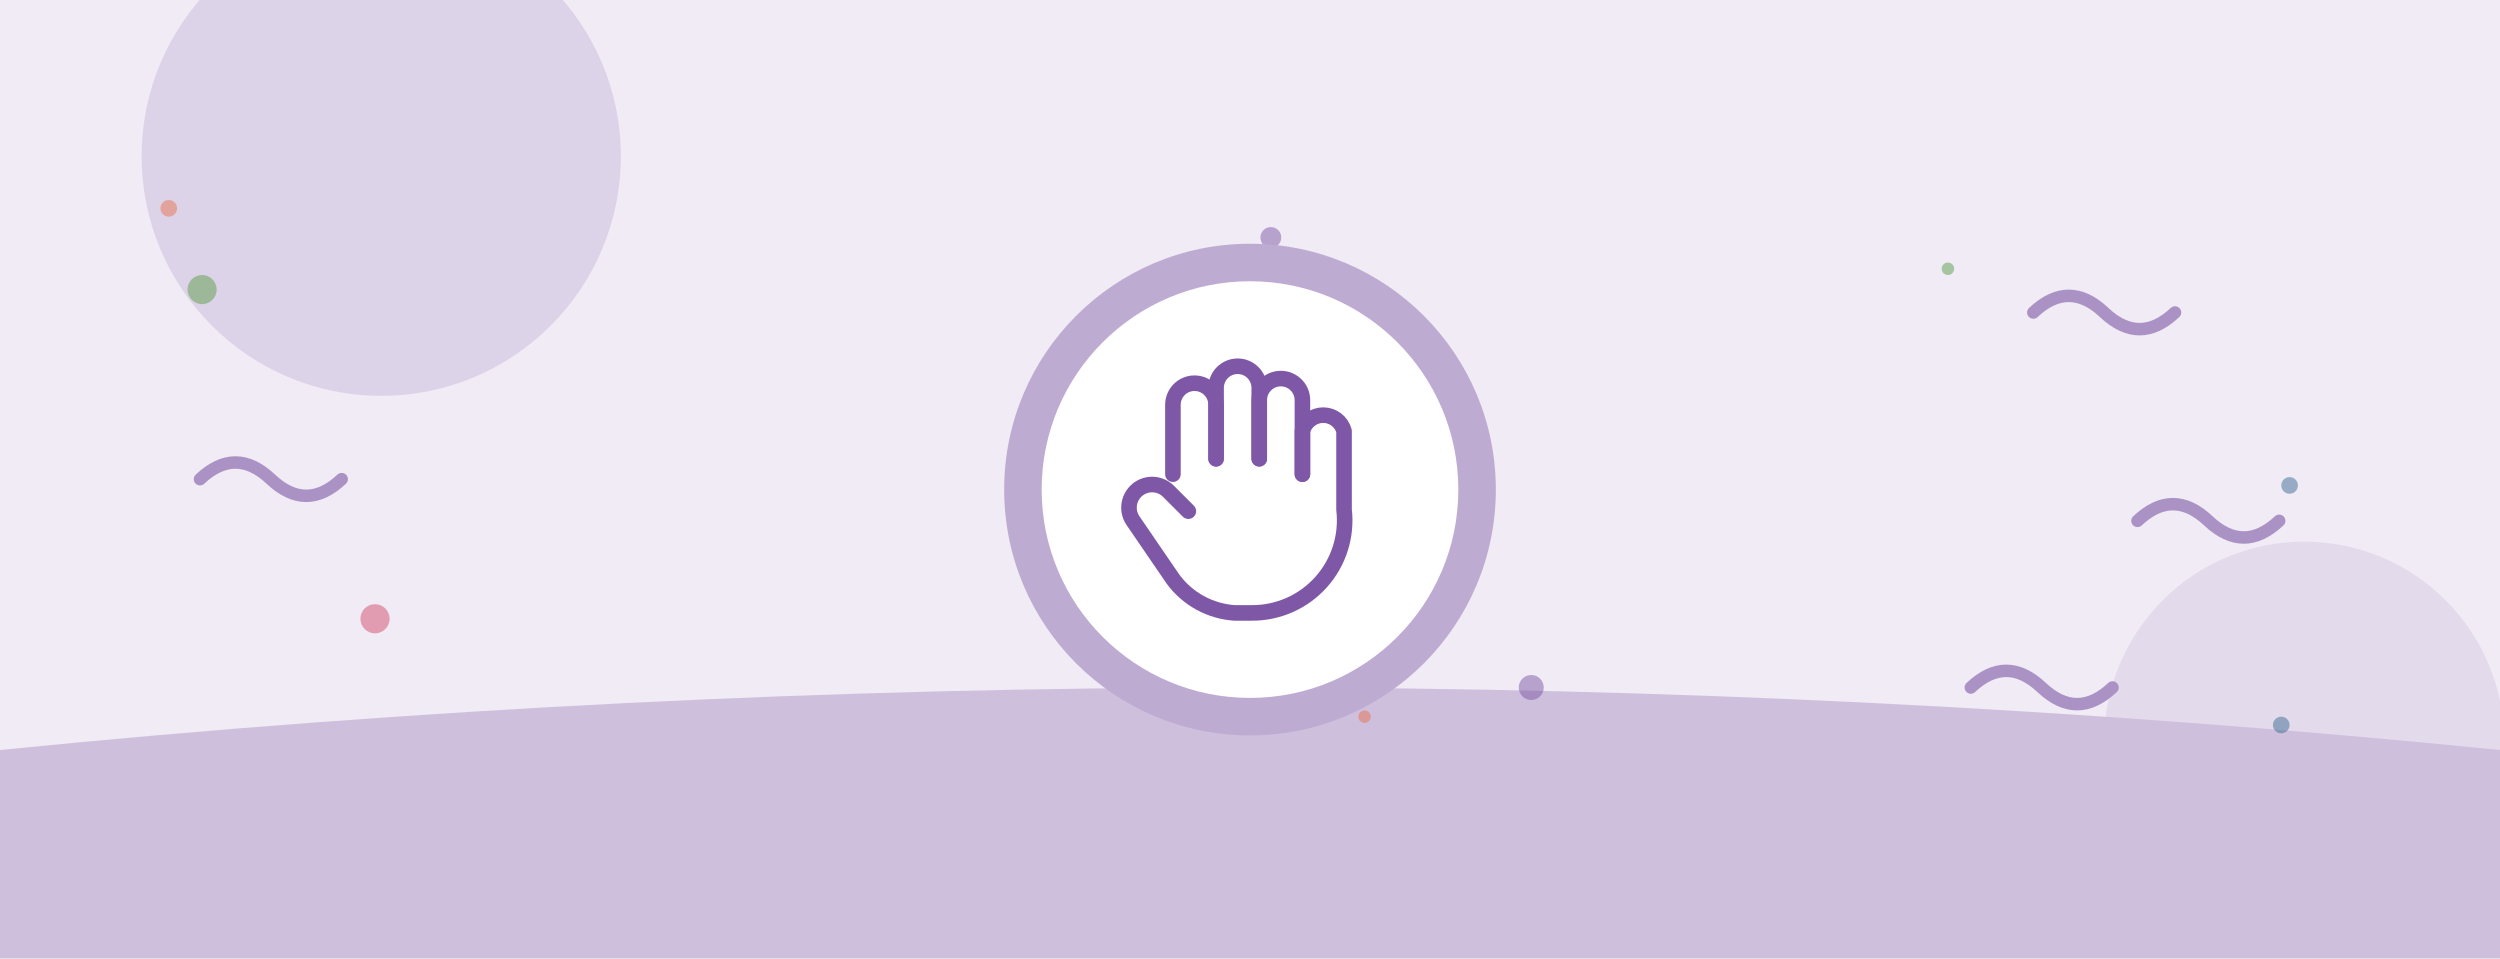
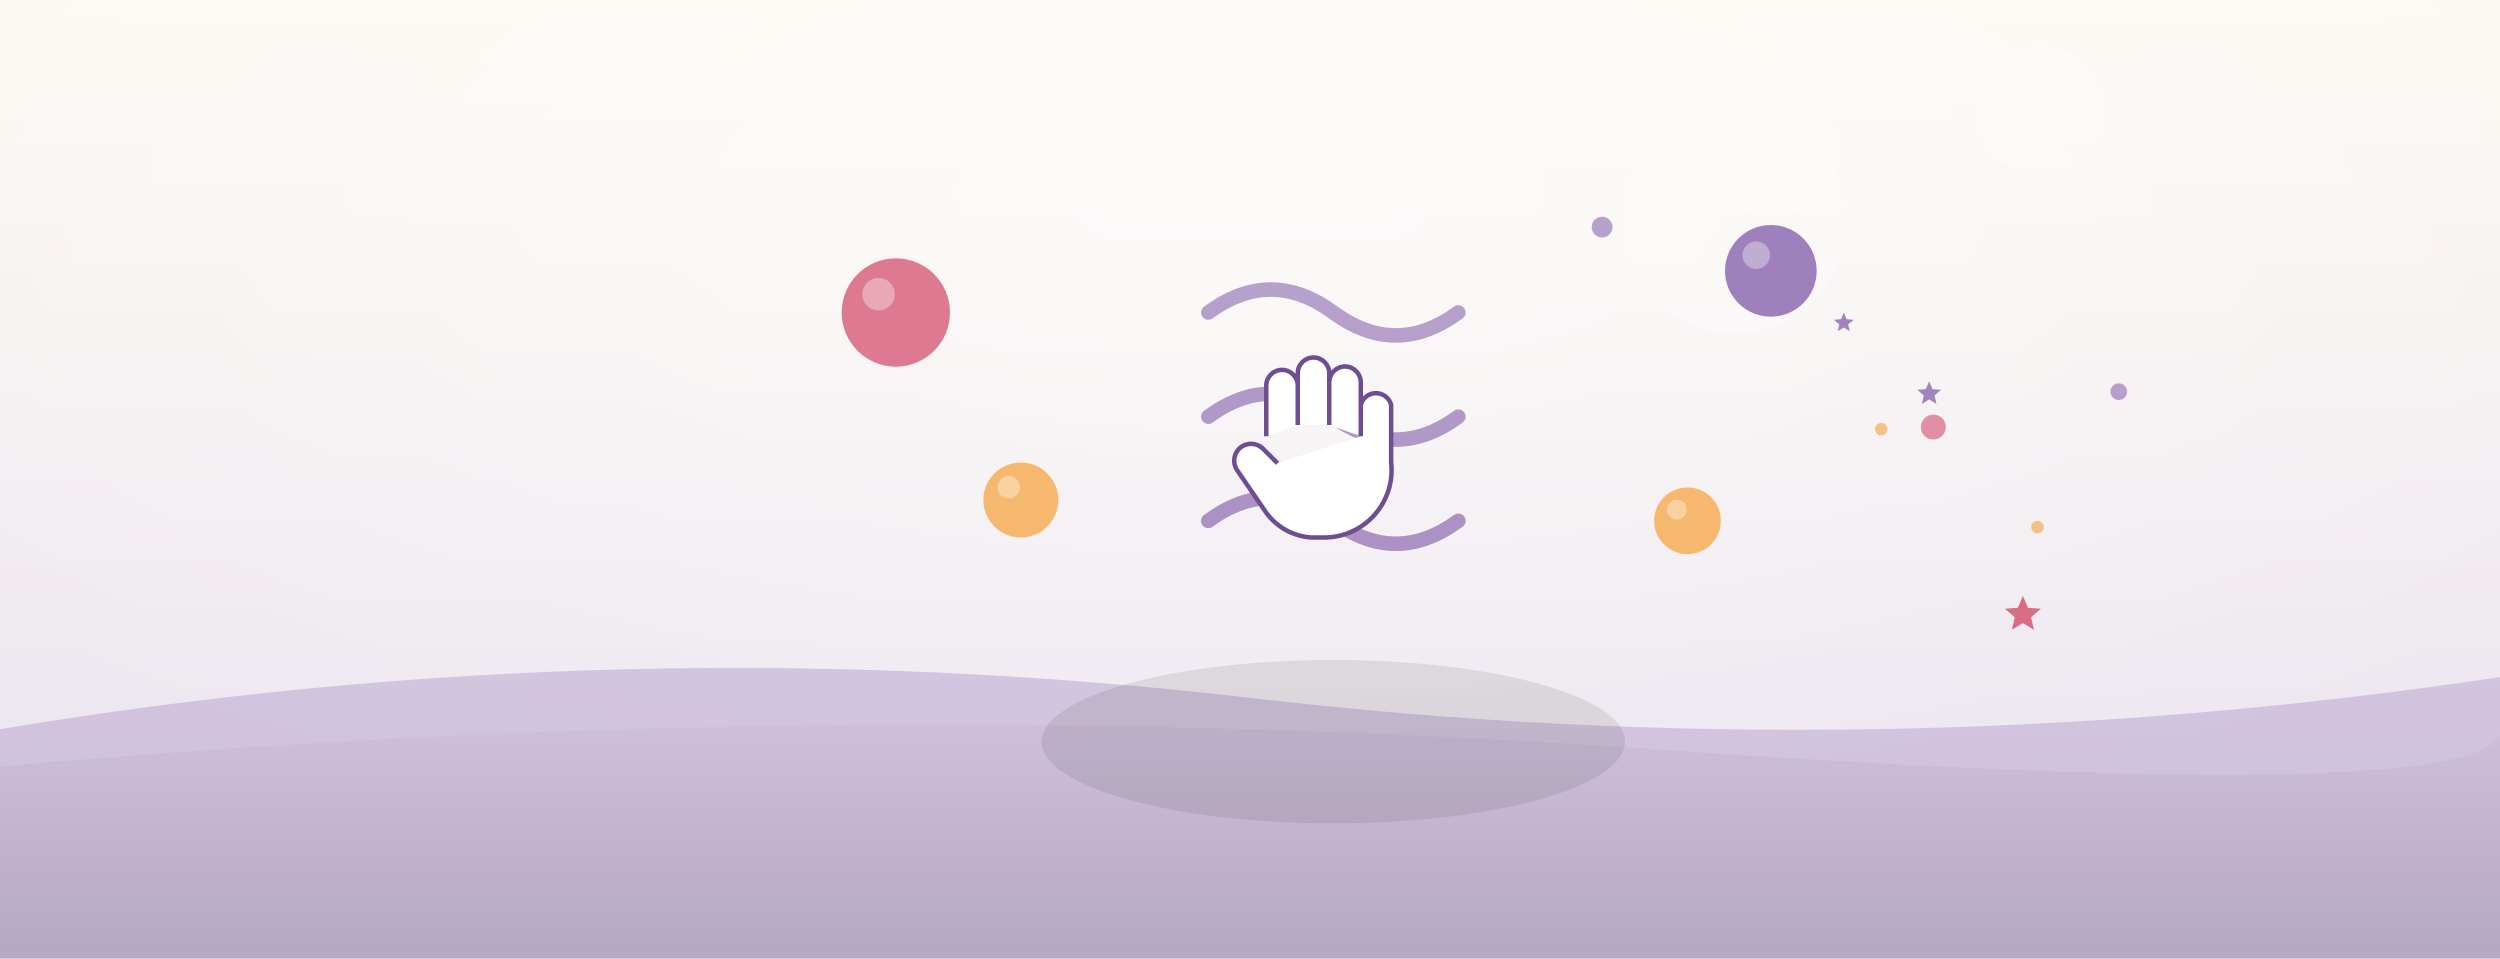
<svg xmlns="http://www.w3.org/2000/svg" viewBox="0 0 1200 460">
-   <rect width="1200" height="460" rx="0" fill="#f0ebf4" />
-   <circle cx="183" cy="75" r="115" fill="#ddd3e8" />
-   <circle cx="1106" cy="356" r="96" fill="#e3daeb" />
-   <path d="M0 460 L0 360 Q 600.0 300 1200 360 L1200 460 Z" fill="#cebfdd" />
-   <path d="M1026 250q17 -16 34 0 17 16 34 0" stroke="#ab92c5" stroke-width="6" fill="none" stroke-linecap="round" />
-   <path d="M976 150q17 -16 34 0 17 16 34 0" stroke="#ab92c5" stroke-width="6" fill="none" stroke-linecap="round" />
-   <path d="M96 230q17 -16 34 0 17 16 34 0" stroke="#ab92c5" stroke-width="6" fill="none" stroke-linecap="round" />
-   <path d="M946 330q17 -16 34 0 17 16 34 0" stroke="#ab92c5" stroke-width="6" fill="none" stroke-linecap="round" />
-   <circle cx="935" cy="129" r="3" fill="#5B9E4A" opacity=".5" />
-   <circle cx="592" cy="165" r="5" fill="#3E6E94" opacity=".5" />
-   <circle cx="81" cy="100" r="4" fill="#E8744F" opacity=".5" />
-   <circle cx="1099" cy="233" r="4" fill="#3E6E94" opacity=".5" />
-   <circle cx="180" cy="297" r="7" fill="#D24D6E" opacity=".5" />
-   <circle cx="1095" cy="348" r="4" fill="#3E6E94" opacity=".5" />
-   <circle cx="735" cy="330" r="6" fill="#7E57A6" opacity=".5" />
-   <circle cx="97" cy="139" r="7" fill="#5B9E4A" opacity=".5" />
-   <circle cx="610" cy="114" r="5" fill="#7E57A6" opacity=".5" />
-   <circle cx="655" cy="344" r="3" fill="#E8744F" opacity=".5" />
-   <circle cx="600" cy="235" r="118" fill="#beabd2" />
-   <circle cx="600" cy="235" r="100" fill="#fff" />
-   <g transform="translate(511.2 146.2) scale(7.4)" fill="none" stroke="#7E57A6" stroke-width="1.01" stroke-linecap="round" stroke-linejoin="round" color="#7E57A6">
-     <path d="M7 11V6.5a1.4 1.4 0 0 1 2.8 0V10" />
-     <path d="M9.8 10V5.4a1.4 1.4 0 0 1 2.8 0V10" />
-     <path d="M12.6 10V6.2a1.4 1.4 0 0 1 2.8 0V11" />
-     <path d="M15.4 11V8.2a1.4 1.4 0 0 1 2.7 0v5.1a6 6 0 0 1-6 6.7H11a5.4 5.4 0 0 1-4-2.2L4.4 14a1.5 1.5 0 0 1 2.3-1.9L8 13.4" />
+   <defs>
+     <linearGradient id="sky" x1="0" y1="0" x2="0" y2="1">
+       <stop offset="0" stop-color="#FCF8F1" />
+       <stop offset="1" stop-color="#e8e1ef" />
+     </linearGradient>
+     <linearGradient id="grd" x1="0" y1="0" x2="0" y2="1">
+       <stop offset="0" stop-color="#cebfdd" />
+       <stop offset="1" stop-color="#b5a8c2" />
+     </linearGradient>
+     <radialGradient id="glow" cx="0.5" cy="0.2" r="0.7">
+       <stop offset="0" stop-color="#ffffff" stop-opacity="0.6" />
+       <stop offset="1" stop-color="#ffffff" stop-opacity="0" />
+     </radialGradient>
+   </defs>
+   <rect width="1200" height="460" fill="url(#sky)" />
+   <rect width="1200" height="460" fill="url(#glow)" />
+   <circle cx="850" cy="71" r="33" fill="#ffffff" opacity="0.18" />
+   <circle cx="979" cy="53" r="31" fill="#ffffff" opacity="0.18" />
+   <circle cx="832" cy="106" r="54" fill="#ffffff" opacity="0.18" />
+   <path d="M0 350 Q300 300 600 335 T1200 325 L1200 460 L0 460 Z" fill="#beabd2" opacity=".6" />
+   <path d="M0 368 Q400 332 800 360 T1200 350 L1200 460 L0 460 Z" fill="url(#grd)" />
+   <ellipse cx="640" cy="356" rx="140" ry="39.2" fill="#1b1a18" opacity="0.10" />
+   <circle cx="430" cy="150" r="26" fill="#dd7a92" />
+   <circle cx="421.7" cy="141.2" r="7.8" fill="#ffffff" opacity="0.35" />
+   <circle cx="490" cy="240" r="18" fill="#f5b86e" />
+   <circle cx="484.2" cy="233.9" r="5.4" fill="#ffffff" opacity="0.35" />
+   <circle cx="850" cy="130" r="22" fill="#9e81bc" />
+   <circle cx="843.0" cy="122.5" r="6.6" fill="#ffffff" opacity="0.35" />
+   <circle cx="810" cy="250" r="16" fill="#f5b86e" />
+   <circle cx="804.9" cy="244.6" r="4.8" fill="#ffffff" opacity="0.35" />
+   <path d="M580 150 q30 -22 60 0 t60 0" stroke="#a589c1" stroke-width="7" fill="none" stroke-linecap="round" opacity=".8" />
+   <path d="M580 200 q30 -22 60 0 t60 0" stroke="#9e81bc" stroke-width="7" fill="none" stroke-linecap="round" opacity=".8" />
+   <path d="M580 250 q30 -22 60 0 t60 0" stroke="#9879b8" stroke-width="7" fill="none" stroke-linecap="round" opacity=".8" />
+   <g transform="translate(570 150) scale(5.4)" fill="#845faa" stroke="#6f4d92" stroke-width="0.4">
+     <path d="M7 11V6.5a1.4 1.4 0 0 1 2.8 0V10M9.8 10V5.4a1.4 1.4 0 0 1 2.8 0V10M12.6 10V6.2a1.4 1.4 0 0 1 2.8 0V11M15.4 11V8.2a1.4 1.4 0 0 1 2.7 0v5.1a6 6 0 0 1-6 6.7H11a5.4 5.4 0 0 1-4-2.2L4.4 14a1.5 1.5 0 0 1 2.3-1.9L8 13.4" fill="#ffffff" />
  </g>
+   <circle cx="978" cy="253" r="3" fill="#F2A03D" opacity="0.6" />
+   <polygon points="885.0,150.0 886.3,153.2 889.8,153.5 887.1,155.7 887.9,159.0 885.0,157.2 882.1,159.0 882.9,155.7 880.2,153.5 883.7,153.2" fill="#8b68af" opacity="0.8" />
+   <polygon points="926.0,183.0 927.6,186.8 931.7,187.1 928.6,189.8 929.5,193.9 926.0,191.7 922.5,193.9 923.4,189.8 920.3,187.1 924.4,186.8" fill="#8b68af" opacity="0.8" />
+   <circle cx="1017" cy="188" r="4" fill="#8b68af" opacity="0.6" />
+   <circle cx="928" cy="205" r="6" fill="#D24D6E" opacity="0.6" />
+   <circle cx="769" cy="109" r="5" fill="#8b68af" opacity="0.6" />
+   <circle cx="903" cy="206" r="3" fill="#F2A03D" opacity="0.6" />
+   <polygon points="971.0,286.0 973.4,291.7 979.6,292.2 974.9,296.3 976.3,302.3 971.0,299.1 965.7,302.3 967.1,296.3 962.4,292.2 968.6,291.7" fill="#D24D6E" opacity="0.8" />
</svg>
